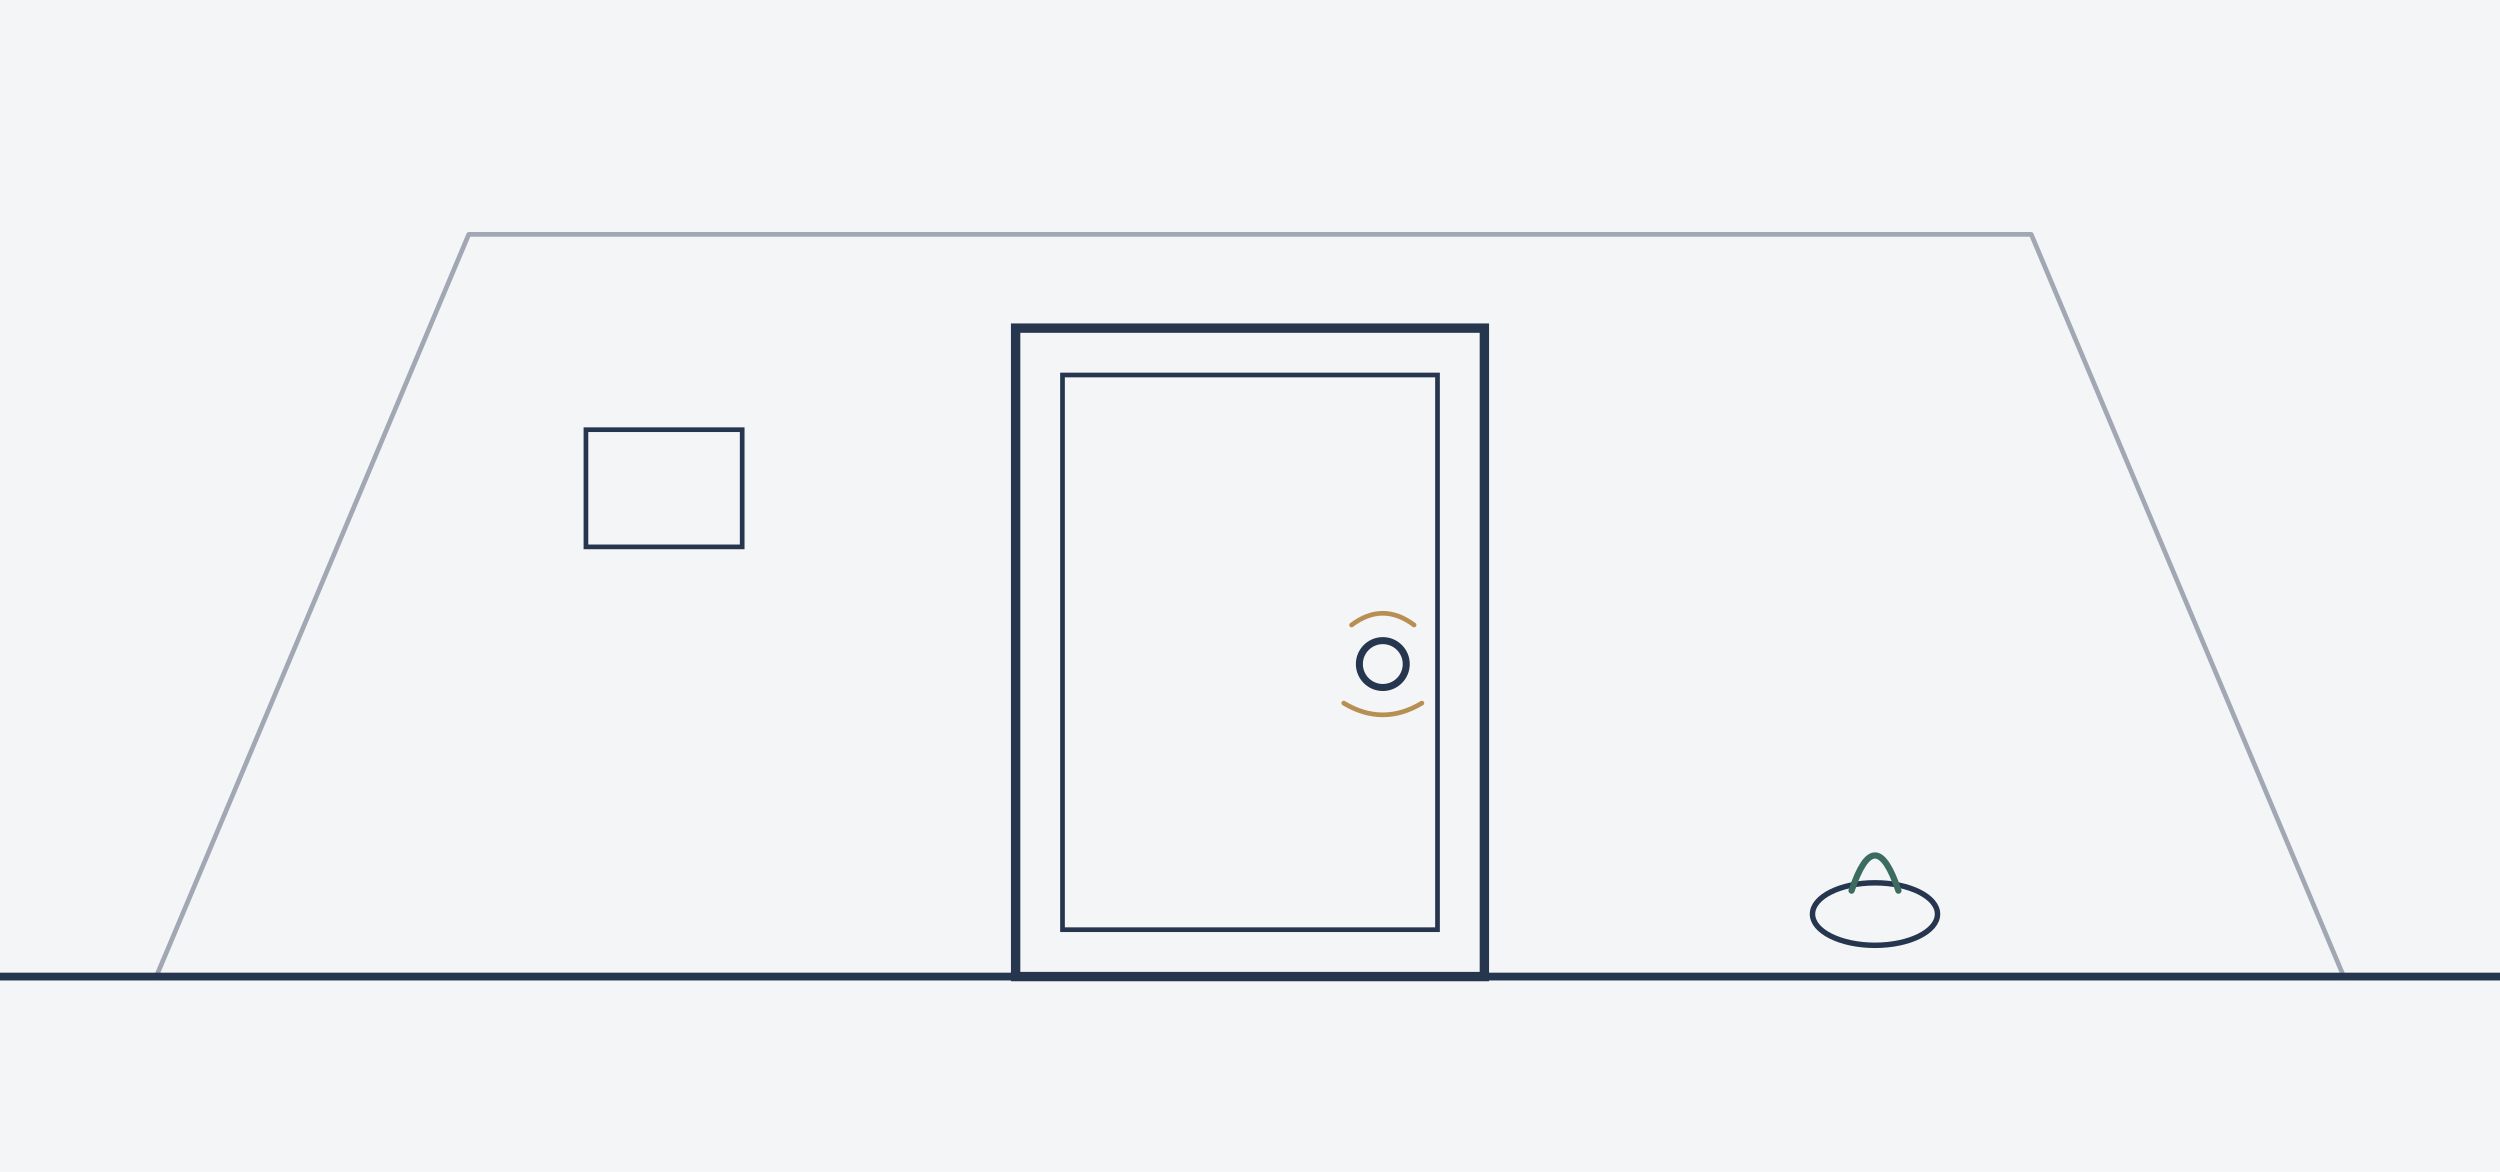
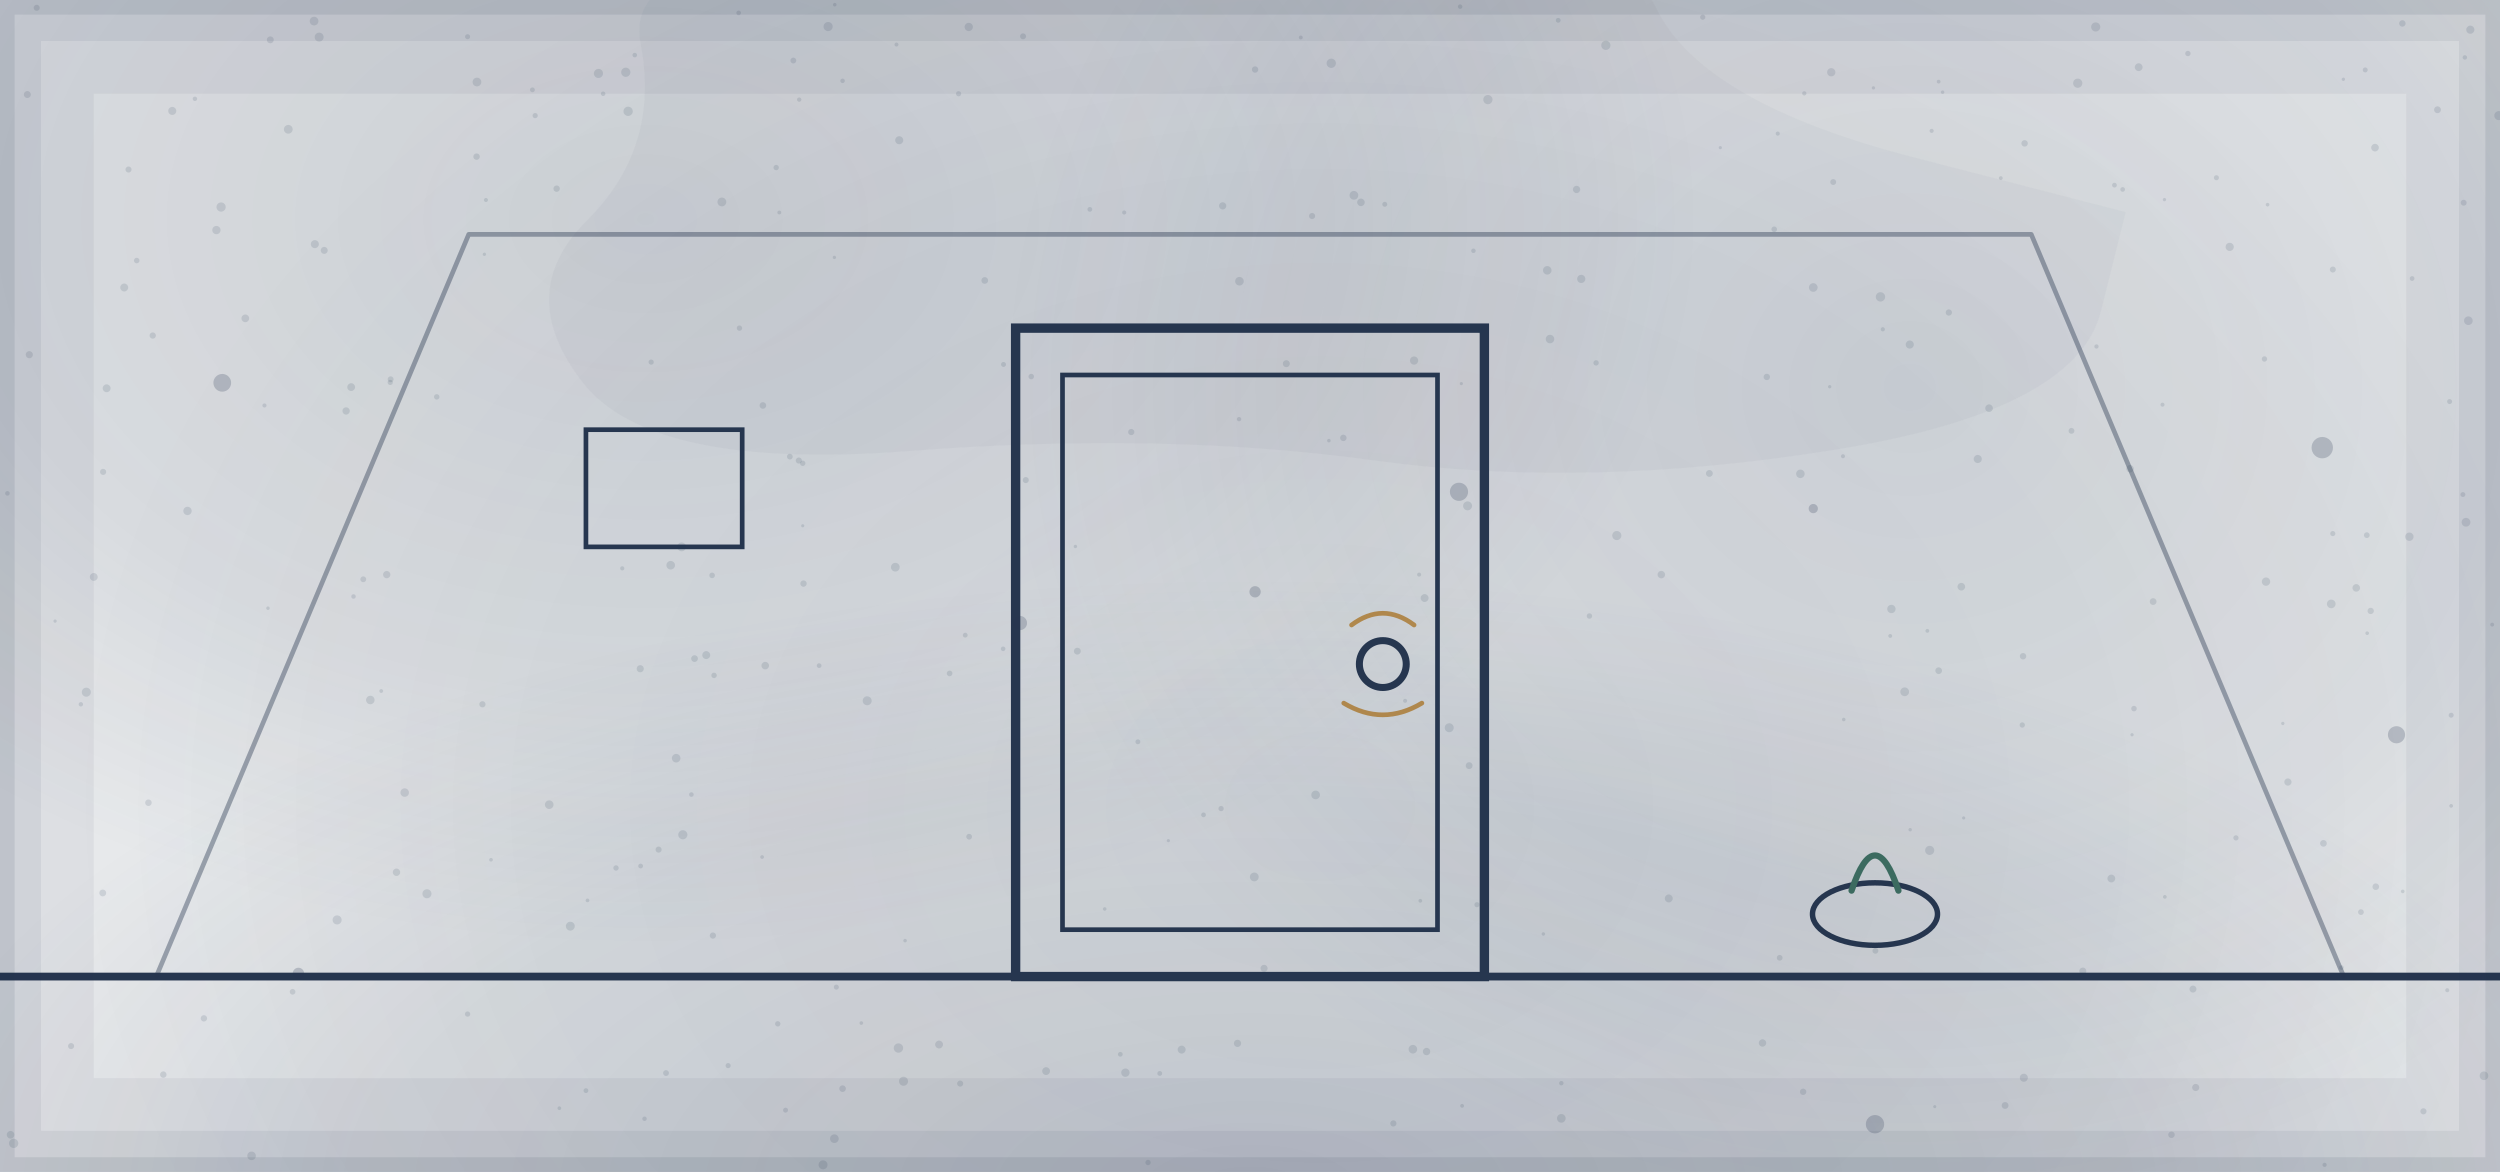
<svg xmlns="http://www.w3.org/2000/svg" viewBox="0 0 640 300">
+   <defs>
+     <radialGradient id="g405">
+       <stop offset="0" stop-color="#26364F" stop-opacity="0.14" />
+       <stop offset="0.65" stop-color="#26364F" stop-opacity="0.077" />
+       <stop offset="1" stop-color="#26364F" stop-opacity="0" />
+     </radialGradient>
+     <radialGradient id="g406">
+       <stop offset="0" stop-color="#26364F" stop-opacity="0.11" />
+       <stop offset="0.65" stop-color="#26364F" stop-opacity="0.061" />
+       <stop offset="1" stop-color="#26364F" stop-opacity="0" />
+     </radialGradient>
+     <radialGradient id="g407">
+       <stop offset="0" stop-color="#26364F" stop-opacity="0.16" />
+       <stop offset="0.65" stop-color="#26364F" stop-opacity="0.088" />
+       <stop offset="1" stop-color="#26364F" stop-opacity="0" />
+     </radialGradient>
+     <radialGradient id="g408">
+       <stop offset="0" stop-color="#26364F" stop-opacity="0.06" />
+       <stop offset="0.65" stop-color="#26364F" stop-opacity="0.033" />
+       <stop offset="1" stop-color="#26364F" stop-opacity="0" />
+     </radialGradient>
+   </defs>
+   <rect width="640" height="300" fill="#26364F" fill-opacity="0.060" />
+   <ellipse cx="165.669" cy="55.479" rx="268.8" ry="188.2" fill="url(#g405)" />
+   <ellipse cx="488.435" cy="99.689" rx="230.4" ry="207.4" fill="url(#g406)" />
+   <ellipse cx="320.0" cy="306.0" rx="352.0" ry="158.4" fill="url(#g407)" />
+   <ellipse cx="337.874" cy="206.85" rx="320.0" ry="256.0" fill="url(#g408)" />
+   <path d="M544.2 54.3 Q544.2 54.3 537.8 79.8 Q531.4 105.4 468.7 115.3 Q406.0 125.3 351.9 117.9 Q297.9 110.4 232.2 115.5 Q166.5 120.5 149.0 97.7 Q131.5 75.0 150.3 56.4 Q169.1 37.7 164.0 11.3 Q158.9 -15.2 229.0 -7.1 Q299.0 0.9 355.7 -10.5 Q412.3 -22.0 424.0 2.1 Q435.7 26.3 490.0 40.3 Z" fill="#26364F" fill-opacity="0.035" />
  <rect x="0" y="0" width="640" height="300" rx="0" fill="#26364F" fill-opacity="0.05" />
  <path d="M0 250 H640" fill="none" stroke="#26364F" stroke-width="2" stroke-linecap="round" stroke-linejoin="round" />
  <path d="M40 250 L120 60 H520 L600 250" fill="none" stroke="#26364F" stroke-width="1.2" stroke-linecap="round" stroke-linejoin="round" stroke-opacity="0.4" />
  <rect x="260" y="84" width="120" height="166" rx="0" fill="none" stroke="#26364F" stroke-width="2.4" />
  <rect x="272" y="96" width="96" height="142" rx="0" fill="none" stroke="#26364F" stroke-width="1.2" />
  <circle cx="354" cy="170" r="6" fill="none" stroke="#26364F" stroke-width="1.8" />
  <path d="M346 160 q8 -6 16 0 M344 180 q10 6 20 0" fill="none" stroke="#A9762B" stroke-width="1.2" stroke-linecap="round" stroke-linejoin="round" stroke-opacity="0.8" />
  <rect x="150" y="110" width="40" height="30" rx="0" fill="none" stroke="#26364F" stroke-width="1.2" />
  <path d="M150 110 l40 4" fill="none" stroke="#26364F" stroke-width="0" stroke-linecap="round" stroke-linejoin="round" />
  <ellipse cx="480" cy="234" rx="16" ry="8" fill="none" stroke="#26364F" stroke-width="1.4" />
  <path d="M474 228 q6 -18 12 0" fill="none" stroke="#3C6B60" stroke-width="1.6" stroke-linecap="round" stroke-linejoin="round" />
+   <circle cx="14.1" cy="159.0" r="0.42" fill="#26364F" fill-opacity="0.13" />
+   <circle cx="517.9" cy="168.0" r="0.83" fill="#26364F" fill-opacity="0.13" />
+   <circle cx="213.6" cy="291.5" r="1.11" fill="#26364F" fill-opacity="0.13" />
+   <circle cx="154.4" cy="24.0" r="0.58" fill="#26364F" fill-opacity="0.13" />
+   <circle cx="125.7" cy="220.1" r="0.47" fill="#26364F" fill-opacity="0.13" />
+   <circle cx="198.7" cy="42.9" r="0.69" fill="#26364F" fill-opacity="0.13" />
+   <circle cx="376.1" cy="196.0" r="0.88" fill="#26364F" fill-opacity="0.13" />
+   <circle cx="215.7" cy="278.7" r="0.85" fill="#26364F" fill-opacity="0.13" />
+   <circle cx="230.2" cy="35.9" r="1.03" fill="#26364F" fill-opacity="0.13" />
+   <circle cx="517.7" cy="185.6" r="0.68" fill="#26364F" fill-opacity="0.13" />
+   <circle cx="186.4" cy="272.8" r="0.66" fill="#26364F" fill-opacity="0.13" />
+   <circle cx="555.9" cy="290.5" r="0.84" fill="#26364F" fill-opacity="0.13" />
+   <circle cx="256.9" cy="93.3" r="0.64" fill="#26364F" fill-opacity="0.13" />
+   <circle cx="599.9" cy="20.3" r="0.43" fill="#26364F" fill-opacity="0.13" />
+   <circle cx="363.6" cy="230.6" r="0.48" fill="#26364F" fill-opacity="0.13" />
+   <circle cx="481.4" cy="76.0" r="1.20" fill="#26364F" fill-opacity="0.13" />
+   <circle cx="545.8" cy="188.1" r="0.42" fill="#26364F" fill-opacity="0.13" />
+   <circle cx="480.1" cy="243.4" r="0.76" fill="#26364F" fill-opacity="0.13" />
+   <circle cx="163.9" cy="171.2" r="0.92" fill="#26364F" fill-opacity="0.13" />
+   <circle cx="256.8" cy="166.1" r="0.59" fill="#26364F" fill-opacity="0.13" />
+   <circle cx="631.9" cy="82.1" r="1.11" fill="#26364F" fill-opacity="0.13" />
+   <circle cx="460.9" cy="121.3" r="1.09" fill="#26364F" fill-opacity="0.13" />
+   <circle cx="464.2" cy="73.6" r="1.11" fill="#26364F" fill-opacity="0.13" />
+   <circle cx="472.0" cy="184.2" r="0.46" fill="#26364F" fill-opacity="0.13" />
+   <circle cx="547.5" cy="17.2" r="1.00" fill="#26364F" fill-opacity="0.13" />
+   <circle cx="99.9" cy="97.9" r="0.67" fill="#26364F" fill-opacity="0.13" />
+   <circle cx="184.8" cy="51.7" r="1.13" fill="#26364F" fill-opacity="0.13" />
+   <circle cx="455.1" cy="34.2" r="0.53" fill="#26364F" fill-opacity="0.13" />
+   <circle cx="160.8" cy="28.5" r="1.19" fill="#26364F" fill-opacity="0.13" />
+   <circle cx="579.7" cy="91.9" r="0.69" fill="#26364F" fill-opacity="0.13" />
+   <circle cx="231.7" cy="240.8" r="0.46" fill="#26364F" fill-opacity="0.13" />
+   <circle cx="487.6" cy="177.1" r="1.12" fill="#26364F" fill-opacity="0.13" />
+   <circle cx="279.0" cy="53.6" r="0.61" fill="#26364F" fill-opacity="0.13" />
+   <circle cx="27.3" cy="99.4" r="1.01" fill="#26364F" fill-opacity="0.13" />
+   <circle cx="451.2" cy="267.0" r="0.95" fill="#26364F" fill-opacity="0.13" />
+   <circle cx="39.1" cy="85.9" r="0.81" fill="#26364F" fill-opacity="0.13" />
+   <circle cx="365.2" cy="269.2" r="0.95" fill="#26364F" fill-opacity="0.13" />
+   <circle cx="454.2" cy="58.7" r="0.72" fill="#26364F" fill-opacity="0.13" />
+   <circle cx="335.9" cy="55.3" r="0.79" fill="#26364F" fill-opacity="0.13" />
+   <circle cx="495.3" cy="283.3" r="0.40" fill="#26364F" fill-opacity="0.13" />
+   <circle cx="317.3" cy="72.0" r="1.10" fill="#26364F" fill-opacity="0.13" />
+   <circle cx="608.0" cy="37.8" r="0.98" fill="#26364F" fill-opacity="0.13" />
+   <circle cx="340.8" cy="16.2" r="1.19" fill="#26364F" fill-opacity="0.13" />
+   <circle cx="199.1" cy="262.1" r="0.69" fill="#26364F" fill-opacity="0.13" />
+   <circle cx="264.0" cy="96.4" r="0.71" fill="#26364F" fill-opacity="0.13" />
+   <circle cx="205.7" cy="149.4" r="0.82" fill="#26364F" fill-opacity="0.13" />
+   <circle cx="245.4" cy="24.0" r="0.67" fill="#26364F" fill-opacity="0.13" />
+   <circle cx="572.4" cy="214.5" r="0.67" fill="#26364F" fill-opacity="0.13" />
+   <circle cx="518.1" cy="275.9" r="1.03" fill="#26364F" fill-opacity="0.13" />
+   <circle cx="312.6" cy="207.0" r="0.68" fill="#26364F" fill-opacity="0.13" />
+   <circle cx="595.1" cy="298.2" r="0.54" fill="#26364F" fill-opacity="0.13" />
+   <circle cx="551.2" cy="154.0" r="0.87" fill="#26364F" fill-opacity="0.13" />
+   <circle cx="159.3" cy="145.5" r="0.54" fill="#26364F" fill-opacity="0.13" />
+   <circle cx="554.2" cy="229.6" r="0.48" fill="#26364F" fill-opacity="0.13" />
+   <circle cx="143.2" cy="283.7" r="0.48" fill="#26364F" fill-opacity="0.13" />
+   <circle cx="395.1" cy="239.1" r="0.45" fill="#26364F" fill-opacity="0.13" />
+   <circle cx="570.8" cy="63.2" r="1.05" fill="#26364F" fill-opacity="0.13" />
+   <circle cx="288.1" cy="274.6" r="1.07" fill="#26364F" fill-opacity="0.13" />
+   <circle cx="580.1" cy="148.9" r="1.07" fill="#26364F" fill-opacity="0.13" />
+   <circle cx="229.2" cy="145.2" r="1.12" fill="#26364F" fill-opacity="0.13" />
+   <circle cx="64.4" cy="295.9" r="1.10" fill="#26364F" fill-opacity="0.13" />
+   <circle cx="7.5" cy="90.8" r="0.92" fill="#26364F" fill-opacity="0.13" />
+   <circle cx="150.0" cy="279.2" r="0.62" fill="#26364F" fill-opacity="0.13" />
+   <circle cx="624.0" cy="28.1" r="0.88" fill="#26364F" fill-opacity="0.13" />
+   <circle cx="2.7" cy="290.5" r="0.98" fill="#26364F" fill-opacity="0.13" />
+   <circle cx="230.0" cy="268.3" r="1.20" fill="#26364F" fill-opacity="0.13" />
+   <circle cx="482.0" cy="84.3" r="0.54" fill="#26364F" fill-opacity="0.13" />
+   <circle cx="518.3" cy="36.7" r="0.83" fill="#26364F" fill-opacity="0.13" />
+   <circle cx="413.9" cy="137.1" r="1.17" fill="#26364F" fill-opacity="0.13" />
+   <circle cx="248.0" cy="6.9" r="1.06" fill="#26364F" fill-opacity="0.13" />
+   <circle cx="275.8" cy="166.7" r="0.89" fill="#26364F" fill-opacity="0.13" />
+   <circle cx="348.4" cy="51.8" r="0.97" fill="#26364F" fill-opacity="0.13" />
+   <circle cx="182.3" cy="147.3" r="0.72" fill="#26364F" fill-opacity="0.13" />
+   <circle cx="604.4" cy="233.5" r="0.74" fill="#26364F" fill-opacity="0.13" />
+   <circle cx="496.3" cy="171.7" r="0.86" fill="#26364F" fill-opacity="0.13" />
+   <circle cx="209.7" cy="170.4" r="0.61" fill="#26364F" fill-opacity="0.13" />
+   <circle cx="346.6" cy="50.0" r="1.12" fill="#26364F" fill-opacity="0.13" />
+   <circle cx="597.2" cy="69.0" r="0.77" fill="#26364F" fill-opacity="0.13" />
+   <circle cx="62.8" cy="81.5" r="0.99" fill="#26364F" fill-opacity="0.13" />
+   <circle cx="88.6" cy="105.2" r="0.94" fill="#26364F" fill-opacity="0.13" />
+   <circle cx="55.4" cy="58.9" r="1.06" fill="#26364F" fill-opacity="0.13" />
+   <circle cx="620.4" cy="284.5" r="0.79" fill="#26364F" fill-opacity="0.13" />
+   <circle cx="247.1" cy="162.6" r="0.62" fill="#26364F" fill-opacity="0.13" />
+   <circle cx="605.9" cy="137.0" r="0.74" fill="#26364F" fill-opacity="0.13" />
+   <circle cx="493.4" cy="161.5" r="0.49" fill="#26364F" fill-opacity="0.13" />
+   <circle cx="261.9" cy="9.3" r="0.77" fill="#26364F" fill-opacity="0.13" />
+   <circle cx="122.0" cy="40.1" r="0.83" fill="#26364F" fill-opacity="0.13" />
+   <circle cx="626.5" cy="253.5" r="0.52" fill="#26364F" fill-opacity="0.13" />
+   <circle cx="180.8" cy="167.7" r="1.02" fill="#26364F" fill-opacity="0.13" />
+   <circle cx="170.5" cy="274.7" r="0.75" fill="#26364F" fill-opacity="0.13" />
+   <circle cx="213.7" cy="1.2" r="0.46" fill="#26364F" fill-opacity="0.13" />
+   <circle cx="174.8" cy="213.7" r="1.17" fill="#26364F" fill-opacity="0.13" />
+   <circle cx="364.7" cy="153.1" r="1.01" fill="#26364F" fill-opacity="0.13" />
+   <circle cx="177.0" cy="203.4" r="0.59" fill="#26364F" fill-opacity="0.13" />
+   <circle cx="199.5" cy="54.4" r="0.50" fill="#26364F" fill-opacity="0.13" />
+   <circle cx="212.0" cy="6.8" r="1.17" fill="#26364F" fill-opacity="0.13" />
+   <circle cx="119.7" cy="259.6" r="0.68" fill="#26364F" fill-opacity="0.13" />
+   <circle cx="584.4" cy="185.2" r="0.43" fill="#26364F" fill-opacity="0.13" />
+   <circle cx="80.4" cy="5.4" r="1.12" fill="#26364F" fill-opacity="0.13" />
+   <circle cx="468.8" cy="18.5" r="1.06" fill="#26364F" fill-opacity="0.13" />
+   <circle cx="213.6" cy="65.9" r="0.43" fill="#26364F" fill-opacity="0.13" />
+   <circle cx="220.5" cy="261.9" r="0.47" fill="#26364F" fill-opacity="0.13" />
+   <circle cx="479.6" cy="22.5" r="0.43" fill="#26364F" fill-opacity="0.13" />
+   <circle cx="615.0" cy="6.0" r="0.83" fill="#26364F" fill-opacity="0.13" />
+   <circle cx="408.6" cy="92.9" r="0.69" fill="#26364F" fill-opacity="0.13" />
+   <circle cx="498.9" cy="80.0" r="0.81" fill="#26364F" fill-opacity="0.13" />
+   <circle cx="631.0" cy="14.7" r="0.57" fill="#26364F" fill-opacity="0.13" />
+   <circle cx="160.2" cy="18.5" r="1.18" fill="#26364F" fill-opacity="0.13" />
+   <circle cx="101.5" cy="223.3" r="0.95" fill="#26364F" fill-opacity="0.13" />
+   <circle cx="605.5" cy="17.9" r="0.64" fill="#26364F" fill-opacity="0.13" />
+   <circle cx="631.3" cy="133.7" r="1.12" fill="#26364F" fill-opacity="0.13" />
+   <circle cx="67.7" cy="103.8" r="0.53" fill="#26364F" fill-opacity="0.13" />
+   <circle cx="606.0" cy="162.1" r="0.47" fill="#26364F" fill-opacity="0.13" />
+   <circle cx="282.8" cy="232.7" r="0.46" fill="#26364F" fill-opacity="0.13" />
+   <circle cx="363.3" cy="147.1" r="0.52" fill="#26364F" fill-opacity="0.13" />
+   <circle cx="262.6" cy="122.9" r="0.78" fill="#26364F" fill-opacity="0.13" />
+   <circle cx="333.0" cy="9.6" r="0.50" fill="#26364F" fill-opacity="0.13" />
+   <circle cx="512.2" cy="45.6" r="0.49" fill="#26364F" fill-opacity="0.13" />
+   <circle cx="137.0" cy="29.6" r="0.67" fill="#26364F" fill-opacity="0.13" />
+   <circle cx="109.3" cy="228.8" r="1.16" fill="#26364F" fill-opacity="0.13" />
+   <circle cx="24.0" cy="147.7" r="1.01" fill="#26364F" fill-opacity="0.13" />
+   <circle cx="189.1" cy="3.3" r="0.60" fill="#26364F" fill-opacity="0.13" />
+   <circle cx="509.2" cy="104.5" r="0.98" fill="#26364F" fill-opacity="0.13" />
+   <circle cx="215.7" cy="20.7" r="0.58" fill="#26364F" fill-opacity="0.13" />
+   <circle cx="240.4" cy="267.4" r="1.01" fill="#26364F" fill-opacity="0.13" />
+   <circle cx="596.8" cy="154.6" r="1.11" fill="#26364F" fill-opacity="0.13" />
+   <circle cx="182.8" cy="172.9" r="0.70" fill="#26364F" fill-opacity="0.13" />
+   <circle cx="437.6" cy="121.2" r="0.88" fill="#26364F" fill-opacity="0.13" />
+   <circle cx="299.1" cy="215.2" r="0.41" fill="#26364F" fill-opacity="0.13" />
+   <circle cx="455.6" cy="245.2" r="0.74" fill="#26364F" fill-opacity="0.13" />
+   <circle cx="452.3" cy="96.5" r="0.82" fill="#26364F" fill-opacity="0.13" />
+   <circle cx="597.2" cy="136.6" r="0.66" fill="#26364F" fill-opacity="0.13" />
+   <circle cx="31.8" cy="73.6" r="1.02" fill="#26364F" fill-opacity="0.13" />
+   <circle cx="343.9" cy="112.1" r="0.83" fill="#26364F" fill-opacity="0.13" />
+   <circle cx="567.4" cy="45.5" r="0.65" fill="#26364F" fill-opacity="0.13" />
+   <circle cx="531.9" cy="21.3" r="1.18" fill="#26364F" fill-opacity="0.13" />
+   <circle cx="483.9" cy="162.8" r="0.50" fill="#26364F" fill-opacity="0.13" />
+   <circle cx="90.5" cy="152.7" r="0.58" fill="#26364F" fill-opacity="0.13" />
+   <circle cx="286.8" cy="269.9" r="0.61" fill="#26364F" fill-opacity="0.13" />
+   <circle cx="585.7" cy="200.2" r="0.93" fill="#26364F" fill-opacity="0.13" />
+   <circle cx="371.0" cy="186.3" r="1.15" fill="#26364F" fill-opacity="0.13" />
+   <circle cx="323.6" cy="247.9" r="0.91" fill="#26364F" fill-opacity="0.13" />
+   <circle cx="313.0" cy="52.7" r="0.93" fill="#26364F" fill-opacity="0.13" />
+   <circle cx="302.5" cy="268.7" r="1.02" fill="#26364F" fill-opacity="0.13" />
+   <circle cx="608.2" cy="227.0" r="0.85" fill="#26364F" fill-opacity="0.13" />
+   <circle cx="361.7" cy="268.6" r="1.10" fill="#26364F" fill-opacity="0.13" />
+   <circle cx="546.3" cy="181.4" r="0.71" fill="#26364F" fill-opacity="0.13" />
+   <circle cx="606.9" cy="156.4" r="0.81" fill="#26364F" fill-opacity="0.13" />
+   <circle cx="359.7" cy="179.4" r="0.52" fill="#26364F" fill-opacity="0.13" />
+   <circle cx="461.6" cy="279.5" r="0.82" fill="#26364F" fill-opacity="0.13" />
+   <circle cx="69.2" cy="10.2" r="0.89" fill="#26364F" fill-opacity="0.13" />
+   <circle cx="243.1" cy="172.4" r="0.73" fill="#26364F" fill-opacity="0.13" />
+   <circle cx="461.9" cy="23.9" r="0.55" fill="#26364F" fill-opacity="0.13" />
+   <circle cx="403.6" cy="48.5" r="0.94" fill="#26364F" fill-opacity="0.13" />
+   <circle cx="222.0" cy="179.4" r="1.15" fill="#26364F" fill-opacity="0.13" />
+   <circle cx="562.1" cy="278.4" r="0.92" fill="#26364F" fill-opacity="0.13" />
+   <circle cx="513.3" cy="283.0" r="0.88" fill="#26364F" fill-opacity="0.13" />
+   <circle cx="506.3" cy="117.5" r="1.04" fill="#26364F" fill-opacity="0.13" />
+   <circle cx="49.9" cy="25.3" r="0.57" fill="#26364F" fill-opacity="0.13" />
+   <circle cx="380.9" cy="25.5" r="1.18" fill="#26364F" fill-opacity="0.13" />
+   <circle cx="603.2" cy="150.5" r="0.97" fill="#26364F" fill-opacity="0.13" />
+   <circle cx="89.9" cy="99.1" r="1.00" fill="#26364F" fill-opacity="0.13" />
+   <circle cx="362.0" cy="92.3" r="1.05" fill="#26364F" fill-opacity="0.13" />
+   <circle cx="189.3" cy="84.0" r="0.69" fill="#26364F" fill-opacity="0.13" />
+   <circle cx="202.2" cy="116.9" r="0.74" fill="#26364F" fill-opacity="0.13" />
+   <circle cx="533.2" cy="248.6" r="0.91" fill="#26364F" fill-opacity="0.13" />
+   <circle cx="153.2" cy="18.8" r="1.17" fill="#26364F" fill-opacity="0.13" />
+   <circle cx="399.7" cy="277.3" r="0.57" fill="#26364F" fill-opacity="0.13" />
+   <circle cx="41.8" cy="275.1" r="0.83" fill="#26364F" fill-opacity="0.13" />
+   <circle cx="406.9" cy="157.7" r="0.70" fill="#26364F" fill-opacity="0.13" />
+   <circle cx="594.8" cy="215.9" r="0.86" fill="#26364F" fill-opacity="0.13" />
+   <circle cx="541.3" cy="47.4" r="0.61" fill="#26364F" fill-opacity="0.13" />
+   <circle cx="248.1" cy="214.2" r="0.74" fill="#26364F" fill-opacity="0.13" />
+   <circle cx="502.1" cy="150.2" r="0.98" fill="#26364F" fill-opacity="0.13" />
+   <circle cx="502.7" cy="209.4" r="0.41" fill="#26364F" fill-opacity="0.13" />
+   <circle cx="540.5" cy="224.9" r="1.00" fill="#26364F" fill-opacity="0.13" />
+   <circle cx="411.1" cy="11.6" r="1.18" fill="#26364F" fill-opacity="0.13" />
+   <circle cx="543.4" cy="48.5" r="0.60" fill="#26364F" fill-opacity="0.13" />
+   <circle cx="296.9" cy="274.8" r="0.62" fill="#26364F" fill-opacity="0.13" />
+   <circle cx="340.2" cy="112.8" r="0.46" fill="#26364F" fill-opacity="0.13" />
+   <circle cx="195.1" cy="219.4" r="0.48" fill="#26364F" fill-opacity="0.13" />
+   <circle cx="373.8" cy="1.7" r="0.58" fill="#26364F" fill-opacity="0.13" />
+   <circle cx="308.1" cy="208.6" r="0.61" fill="#26364F" fill-opacity="0.13" />
+   <circle cx="496.3" cy="20.9" r="0.49" fill="#26364F" fill-opacity="0.13" />
+   <circle cx="48.0" cy="130.8" r="1.07" fill="#26364F" fill-opacity="0.13" />
+   <circle cx="204.5" cy="117.9" r="0.79" fill="#26364F" fill-opacity="0.13" />
+   <circle cx="165.0" cy="286.4" r="0.57" fill="#26364F" fill-opacity="0.13" />
+   <circle cx="142.5" cy="48.3" r="0.82" fill="#26364F" fill-opacity="0.13" />
+   <circle cx="627.1" cy="102.8" r="0.64" fill="#26364F" fill-opacity="0.13" />
+   <circle cx="497.3" cy="23.6" r="0.45" fill="#26364F" fill-opacity="0.13" />
+   <circle cx="103.6" cy="202.9" r="1.09" fill="#26364F" fill-opacity="0.13" />
+   <circle cx="468.4" cy="99.0" r="0.43" fill="#26364F" fill-opacity="0.13" />
+   <circle cx="124.4" cy="51.2" r="0.52" fill="#26364F" fill-opacity="0.13" />
+   <circle cx="3.5" cy="292.7" r="1.19" fill="#26364F" fill-opacity="0.13" />
+   <circle cx="136.3" cy="23.0" r="0.62" fill="#26364F" fill-opacity="0.13" />
+   <circle cx="93.0" cy="148.3" r="0.75" fill="#26364F" fill-opacity="0.13" />
+   <circle cx="164.0" cy="221.7" r="0.62" fill="#26364F" fill-opacity="0.13" />
+   <circle cx="83.0" cy="64.1" r="0.90" fill="#26364F" fill-opacity="0.13" />
+   <circle cx="632.4" cy="7.6" r="1.04" fill="#26364F" fill-opacity="0.13" />
+   <circle cx="374.1" cy="98.2" r="0.41" fill="#26364F" fill-opacity="0.13" />
+   <circle cx="80.6" cy="62.5" r="1.03" fill="#26364F" fill-opacity="0.13" />
+   <circle cx="56.6" cy="53.0" r="1.18" fill="#26364F" fill-opacity="0.13" />
+   <circle cx="32.9" cy="43.4" r="0.78" fill="#26364F" fill-opacity="0.13" />
+   <circle cx="627.5" cy="206.3" r="0.48" fill="#26364F" fill-opacity="0.13" />
+   <circle cx="162.5" cy="14.1" r="0.59" fill="#26364F" fill-opacity="0.13" />
+   <circle cx="638.0" cy="159.9" r="0.50" fill="#26364F" fill-opacity="0.13" />
+   <circle cx="173.1" cy="194.1" r="1.10" fill="#26364F" fill-opacity="0.13" />
+   <circle cx="81.7" cy="9.5" r="1.15" fill="#26364F" fill-opacity="0.13" />
+   <circle cx="399.7" cy="286.3" r="1.11" fill="#26364F" fill-opacity="0.13" />
+   <circle cx="210.7" cy="298.2" r="1.15" fill="#26364F" fill-opacity="0.13" />
+   <circle cx="615.1" cy="228.2" r="0.47" fill="#26364F" fill-opacity="0.13" />
+   <circle cx="68.6" cy="155.7" r="0.45" fill="#26364F" fill-opacity="0.13" />
+   <circle cx="73.8" cy="33.1" r="1.12" fill="#26364F" fill-opacity="0.13" />
+   <circle cx="317.2" cy="107.3" r="0.56" fill="#26364F" fill-opacity="0.13" />
+   <circle cx="195.3" cy="103.8" r="0.85" fill="#26364F" fill-opacity="0.13" />
+   <circle cx="356.7" cy="287.6" r="0.80" fill="#26364F" fill-opacity="0.13" />
+   <circle cx="635.9" cy="275.4" r="1.11" fill="#26364F" fill-opacity="0.13" />
+   <circle cx="119.7" cy="9.4" r="0.65" fill="#26364F" fill-opacity="0.13" />
+   <circle cx="195.9" cy="170.4" r="0.97" fill="#26364F" fill-opacity="0.13" />
+   <circle cx="427.2" cy="230.0" r="1.02" fill="#26364F" fill-opacity="0.13" />
+   <circle cx="146.0" cy="237.1" r="1.14" fill="#26364F" fill-opacity="0.13" />
+   <circle cx="44.1" cy="28.4" r="1.03" fill="#26364F" fill-opacity="0.13" />
+   <circle cx="122.1" cy="21.0" r="1.12" fill="#26364F" fill-opacity="0.13" />
+   <circle cx="100.0" cy="97.1" r="0.76" fill="#26364F" fill-opacity="0.13" />
+   <circle cx="86.3" cy="235.5" r="1.16" fill="#26364F" fill-opacity="0.13" />
+   <circle cx="599.4" cy="247.7" r="0.60" fill="#26364F" fill-opacity="0.13" />
+   <circle cx="469.3" cy="46.6" r="0.76" fill="#26364F" fill-opacity="0.13" />
+   <circle cx="201.1" cy="284.2" r="0.64" fill="#26364F" fill-opacity="0.13" />
+   <circle cx="124.0" cy="65.1" r="0.43" fill="#26364F" fill-opacity="0.13" />
+   <circle cx="321.3" cy="17.8" r="0.82" fill="#26364F" fill-opacity="0.13" />
+   <circle cx="617.5" cy="71.3" r="0.61" fill="#26364F" fill-opacity="0.13" />
+   <circle cx="545.3" cy="120.0" r="0.96" fill="#26364F" fill-opacity="0.13" />
+   <circle cx="471.8" cy="116.8" r="0.52" fill="#26364F" fill-opacity="0.13" />
+   <circle cx="396.8" cy="86.8" r="1.09" fill="#26364F" fill-opacity="0.13" />
+   <circle cx="231.3" cy="276.8" r="1.16" fill="#26364F" fill-opacity="0.13" />
+   <circle cx="554.1" cy="51.1" r="0.43" fill="#26364F" fill-opacity="0.13" />
+   <circle cx="440.4" cy="37.8" r="0.41" fill="#26364F" fill-opacity="0.13" />
+   <circle cx="157.7" cy="222.2" r="0.69" fill="#26364F" fill-opacity="0.13" />
+   <circle cx="536.5" cy="6.9" r="1.17" fill="#26364F" fill-opacity="0.13" />
+   <circle cx="580.5" cy="52.4" r="0.47" fill="#26364F" fill-opacity="0.13" />
+   <circle cx="7.0" cy="24.2" r="0.90" fill="#26364F" fill-opacity="0.13" />
+   <circle cx="22.1" cy="177.2" r="1.16" fill="#26364F" fill-opacity="0.13" />
+   <circle cx="378.1" cy="231.6" r="0.66" fill="#26364F" fill-opacity="0.13" />
+   <circle cx="627.5" cy="183.1" r="0.64" fill="#26364F" fill-opacity="0.13" />
+   <circle cx="630.7" cy="51.9" r="0.76" fill="#26364F" fill-opacity="0.13" />
+   <circle cx="123.5" cy="180.3" r="0.80" fill="#26364F" fill-opacity="0.13" />
+   <circle cx="171.7" cy="144.7" r="1.10" fill="#26364F" fill-opacity="0.13" />
+   <circle cx="375.7" cy="129.5" r="1.15" fill="#26364F" fill-opacity="0.13" />
+   <circle cx="174.5" cy="140.0" r="1.13" fill="#26364F" fill-opacity="0.13" />
+   <circle cx="289.6" cy="110.6" r="0.80" fill="#26364F" fill-opacity="0.13" />
+   <circle cx="166.7" cy="92.7" r="0.67" fill="#26364F" fill-opacity="0.13" />
+   <circle cx="379.1" cy="84.7" r="0.77" fill="#26364F" fill-opacity="0.13" />
+   <circle cx="398.9" cy="5.2" r="0.62" fill="#26364F" fill-opacity="0.13" />
+   <circle cx="74.9" cy="253.9" r="0.73" fill="#26364F" fill-opacity="0.13" />
+   <circle cx="168.6" cy="217.5" r="0.78" fill="#26364F" fill-opacity="0.13" />
+   <circle cx="140.6" cy="206.0" r="1.10" fill="#26364F" fill-opacity="0.13" />
+   <circle cx="204.6" cy="25.5" r="0.56" fill="#26364F" fill-opacity="0.13" />
+   <circle cx="203.1" cy="15.5" r="0.75" fill="#26364F" fill-opacity="0.13" />
+   <circle cx="484.2" cy="155.9" r="1.07" fill="#26364F" fill-opacity="0.13" />
+   <circle cx="111.8" cy="101.6" r="0.70" fill="#26364F" fill-opacity="0.13" />
+   <circle cx="20.7" cy="180.3" r="0.57" fill="#26364F" fill-opacity="0.13" />
+   <circle cx="639.7" cy="29.6" r="1.16" fill="#26364F" fill-opacity="0.13" />
+   <circle cx="396.1" cy="69.2" r="1.09" fill="#26364F" fill-opacity="0.13" />
+   <circle cx="1.9" cy="126.3" r="0.59" fill="#26364F" fill-opacity="0.13" />
+   <circle cx="377.2" cy="64.2" r="0.58" fill="#26364F" fill-opacity="0.13" />
+   <circle cx="329.3" cy="93.1" r="0.90" fill="#26364F" fill-opacity="0.13" />
+   <circle cx="553.6" cy="103.6" r="0.52" fill="#26364F" fill-opacity="0.13" />
+   <circle cx="252.1" cy="71.8" r="0.86" fill="#26364F" fill-opacity="0.13" />
+   <circle cx="26.4" cy="120.8" r="0.79" fill="#26364F" fill-opacity="0.13" />
+   <circle cx="97.6" cy="176.9" r="0.49" fill="#26364F" fill-opacity="0.13" />
+   <circle cx="35.0" cy="66.7" r="0.71" fill="#26364F" fill-opacity="0.13" />
+   <circle cx="536.7" cy="88.7" r="0.55" fill="#26364F" fill-opacity="0.13" />
+   <circle cx="214.1" cy="252.7" r="0.65" fill="#26364F" fill-opacity="0.13" />
+   <circle cx="205.5" cy="118.6" r="0.69" fill="#26364F" fill-opacity="0.13" />
+   <circle cx="354.5" cy="52.3" r="0.64" fill="#26364F" fill-opacity="0.13" />
+   <circle cx="52.2" cy="260.7" r="0.82" fill="#26364F" fill-opacity="0.13" />
+   <circle cx="435.9" cy="4.4" r="0.67" fill="#26364F" fill-opacity="0.13" />
+   <circle cx="616.8" cy="137.4" r="1.07" fill="#26364F" fill-opacity="0.13" />
+   <circle cx="489.0" cy="212.4" r="0.44" fill="#26364F" fill-opacity="0.13" />
+   <circle cx="336.8" cy="203.5" r="1.11" fill="#26364F" fill-opacity="0.13" />
+   <circle cx="494.0" cy="217.7" r="1.17" fill="#26364F" fill-opacity="0.13" />
+   <circle cx="425.3" cy="147.1" r="0.96" fill="#26364F" fill-opacity="0.13" />
+   <circle cx="560.1" cy="13.7" r="0.69" fill="#26364F" fill-opacity="0.13" />
+   <circle cx="18.2" cy="267.8" r="0.78" fill="#26364F" fill-opacity="0.13" />
+   <circle cx="494.5" cy="33.5" r="0.53" fill="#26364F" fill-opacity="0.13" />
+   <circle cx="293.9" cy="297.6" r="0.68" fill="#26364F" fill-opacity="0.13" />
+   <circle cx="26.3" cy="228.6" r="0.88" fill="#26364F" fill-opacity="0.13" />
+   <circle cx="150.4" cy="230.5" r="0.48" fill="#26364F" fill-opacity="0.13" />
+   <circle cx="630.5" cy="126.6" r="0.63" fill="#26364F" fill-opacity="0.13" />
+   <circle cx="229.5" cy="11.4" r="0.51" fill="#26364F" fill-opacity="0.13" />
+   <circle cx="38.0" cy="205.5" r="0.84" fill="#26364F" fill-opacity="0.13" />
+   <circle cx="316.8" cy="267.1" r="0.93" fill="#26364F" fill-opacity="0.13" />
+   <circle cx="374.3" cy="283.1" r="0.49" fill="#26364F" fill-opacity="0.13" />
+   <circle cx="321.1" cy="224.5" r="1.13" fill="#26364F" fill-opacity="0.13" />
+   <circle cx="99.0" cy="147.1" r="0.94" fill="#26364F" fill-opacity="0.13" />
+   <circle cx="530.3" cy="110.3" r="0.75" fill="#26364F" fill-opacity="0.13" />
+   <circle cx="488.9" cy="88.2" r="1.04" fill="#26364F" fill-opacity="0.13" />
+   <circle cx="287.8" cy="54.4" r="0.53" fill="#26364F" fill-opacity="0.13" />
+   <circle cx="182.5" cy="239.5" r="0.80" fill="#26364F" fill-opacity="0.13" />
+   <circle cx="291.3" cy="189.9" r="0.63" fill="#26364F" fill-opacity="0.13" />
+   <circle cx="245.8" cy="277.4" r="0.78" fill="#26364F" fill-opacity="0.13" />
+   <circle cx="9.4" cy="2.0" r="0.78" fill="#26364F" fill-opacity="0.13" />
+   <circle cx="205.5" cy="134.6" r="0.41" fill="#26364F" fill-opacity="0.13" />
+   <circle cx="94.8" cy="179.2" r="1.09" fill="#26364F" fill-opacity="0.13" />
+   <circle cx="177.8" cy="168.6" r="0.87" fill="#26364F" fill-opacity="0.13" />
+   <circle cx="404.8" cy="71.4" r="1.05" fill="#26364F" fill-opacity="0.13" />
+   <circle cx="561.4" cy="253.2" r="0.90" fill="#26364F" fill-opacity="0.13" />
+   <circle cx="267.8" cy="274.2" r="1.00" fill="#26364F" fill-opacity="0.13" />
+   <circle cx="275.3" cy="139.9" r="0.44" fill="#26364F" fill-opacity="0.13" />
+   <circle cx="480.0" cy="287.8" r="2.35" fill="#26364F" fill-opacity="0.22" />
+   <circle cx="56.9" cy="98.0" r="2.27" fill="#26364F" fill-opacity="0.22" />
+   <circle cx="261.1" cy="159.5" r="1.82" fill="#26364F" fill-opacity="0.22" />
+   <circle cx="594.5" cy="114.6" r="2.74" fill="#26364F" fill-opacity="0.22" />
+   <circle cx="464.2" cy="130.2" r="1.18" fill="#26364F" fill-opacity="0.22" />
+   <circle cx="321.3" cy="151.5" r="1.45" fill="#26364F" fill-opacity="0.22" />
+   <circle cx="373.5" cy="125.9" r="2.33" fill="#26364F" fill-opacity="0.22" />
+   <circle cx="76.4" cy="249.2" r="1.46" fill="#26364F" fill-opacity="0.22" />
+   <circle cx="613.5" cy="188.1" r="2.20" fill="#26364F" fill-opacity="0.22" />
+   <rect x="0" y="0" width="640" height="300" fill="none" stroke="#26364F" stroke-width="48.0" stroke-opacity="0.055" />
+   <rect x="0" y="0" width="640" height="300" fill="none" stroke="#26364F" stroke-width="21" stroke-opacity="0.07" />
+   <rect x="0" y="0" width="640" height="300" fill="none" stroke="#26364F" stroke-width="7.5" stroke-opacity="0.10" />
</svg>
